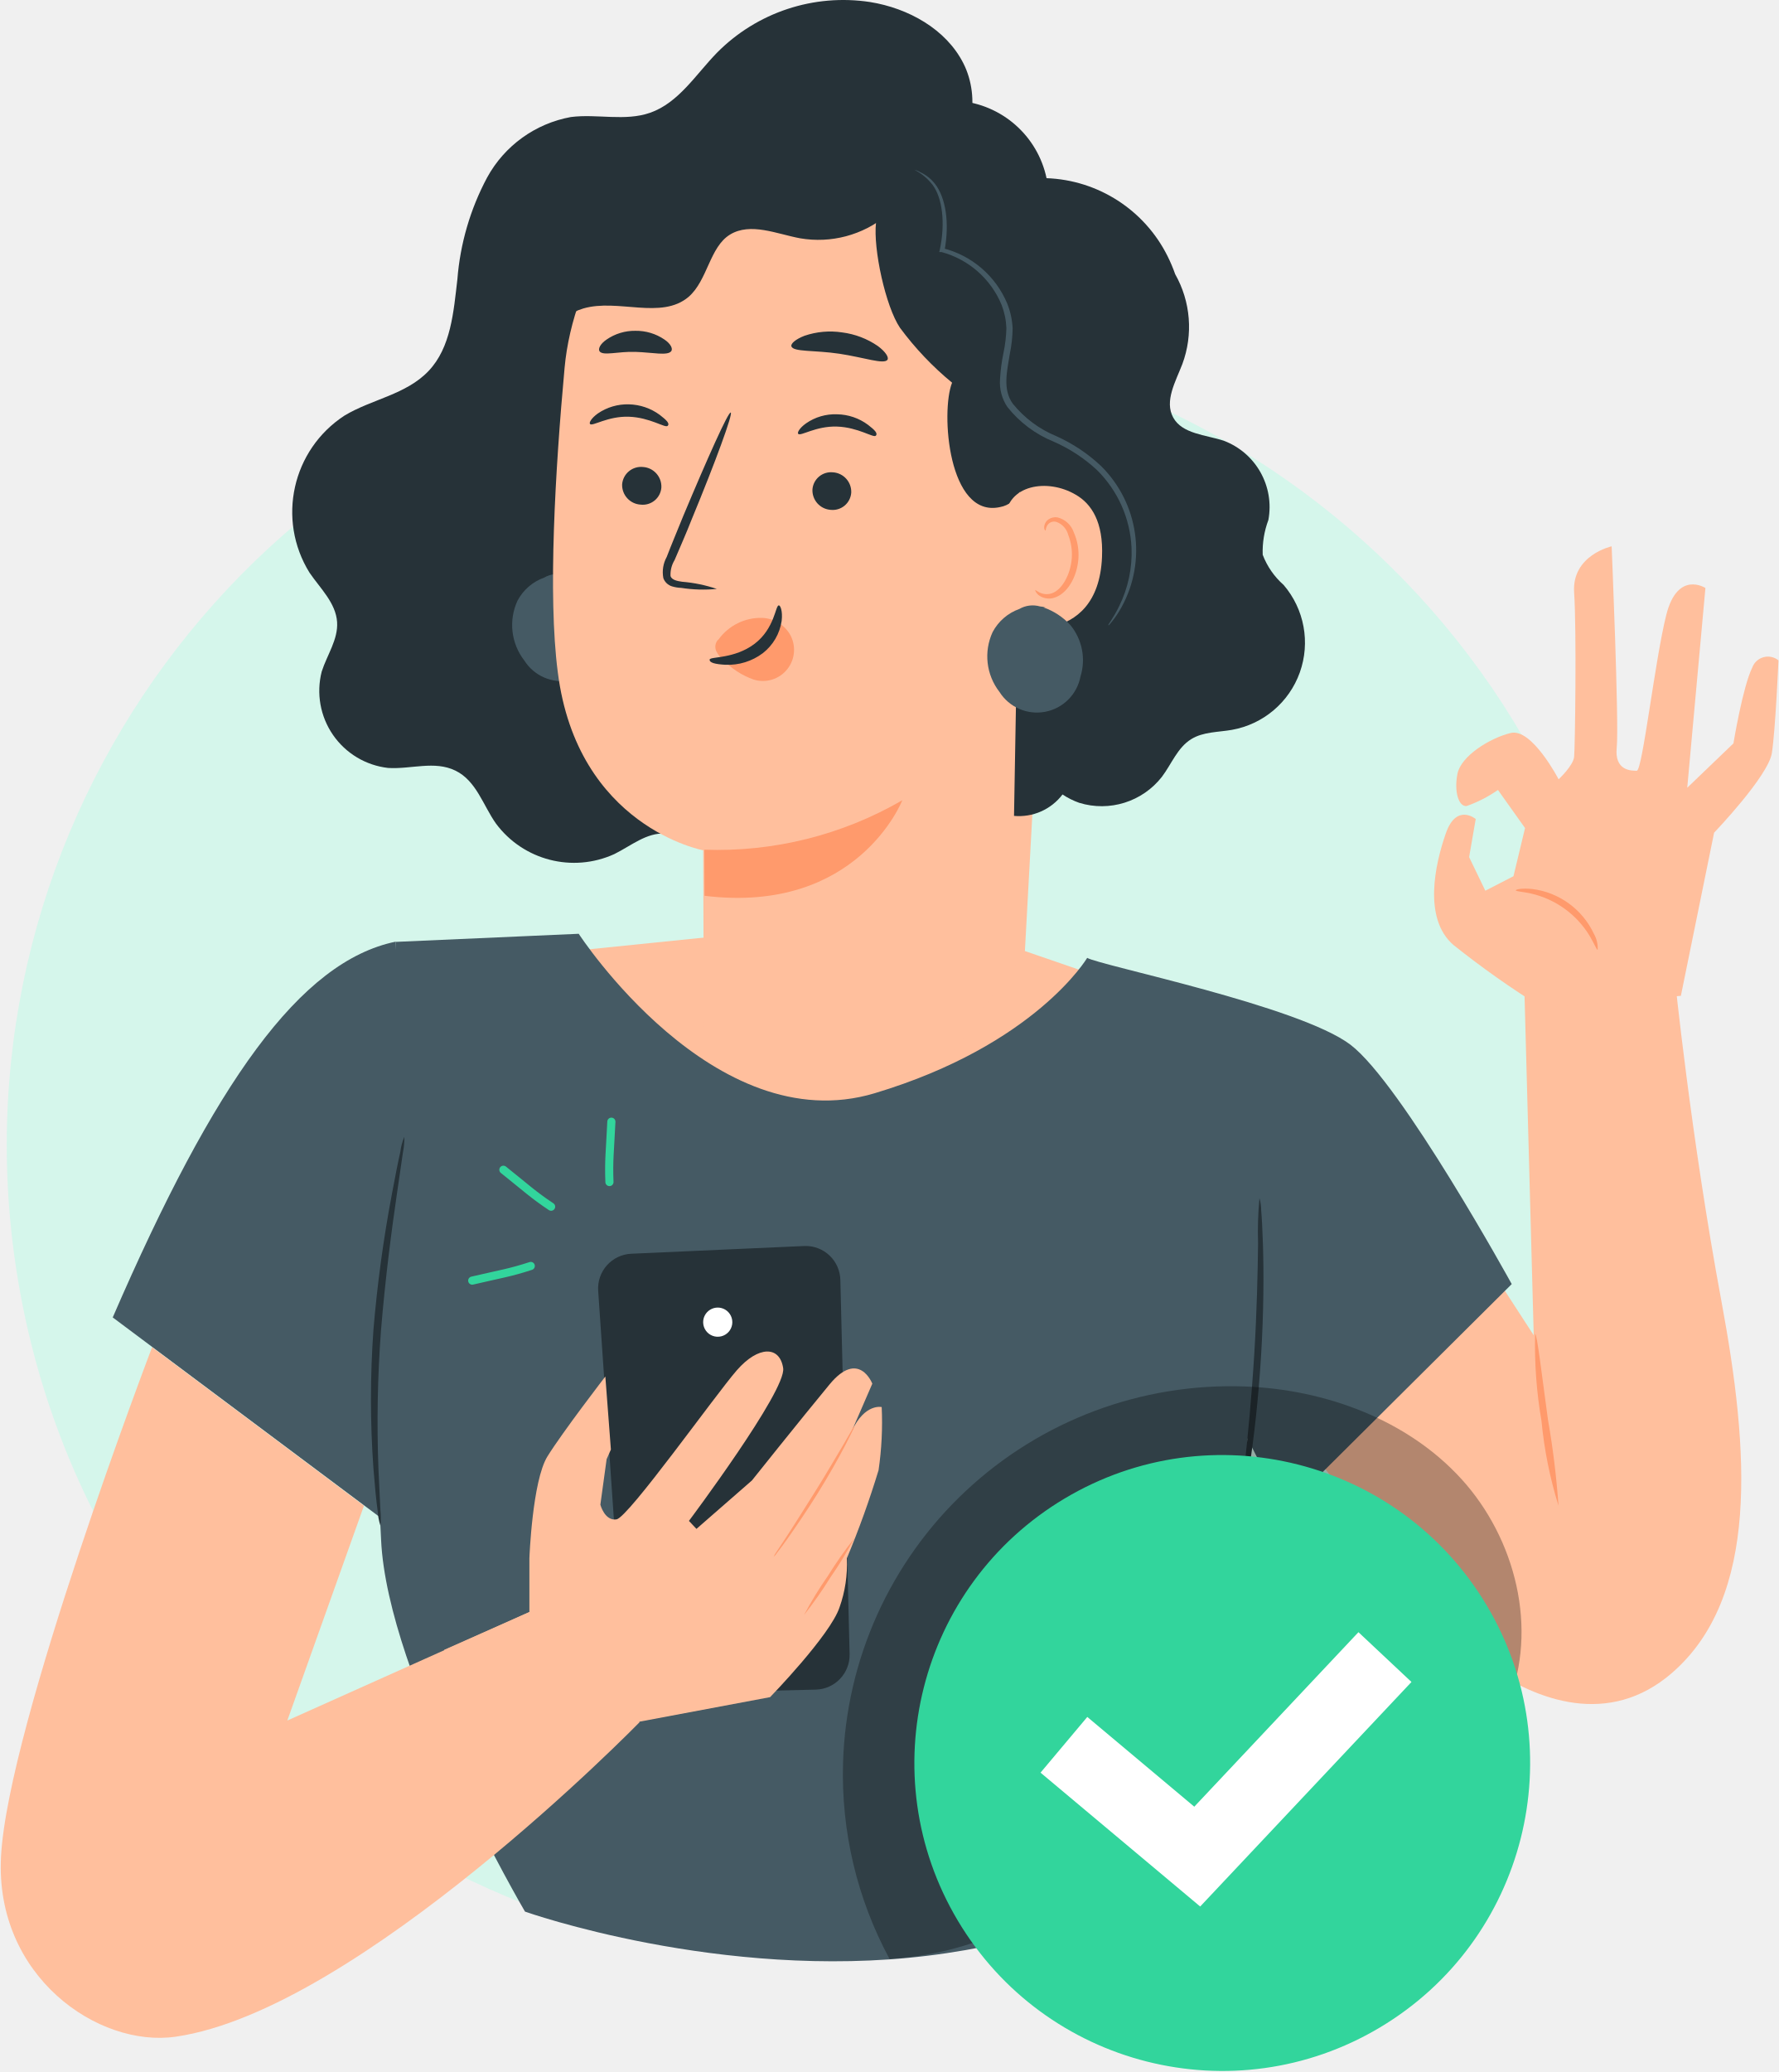
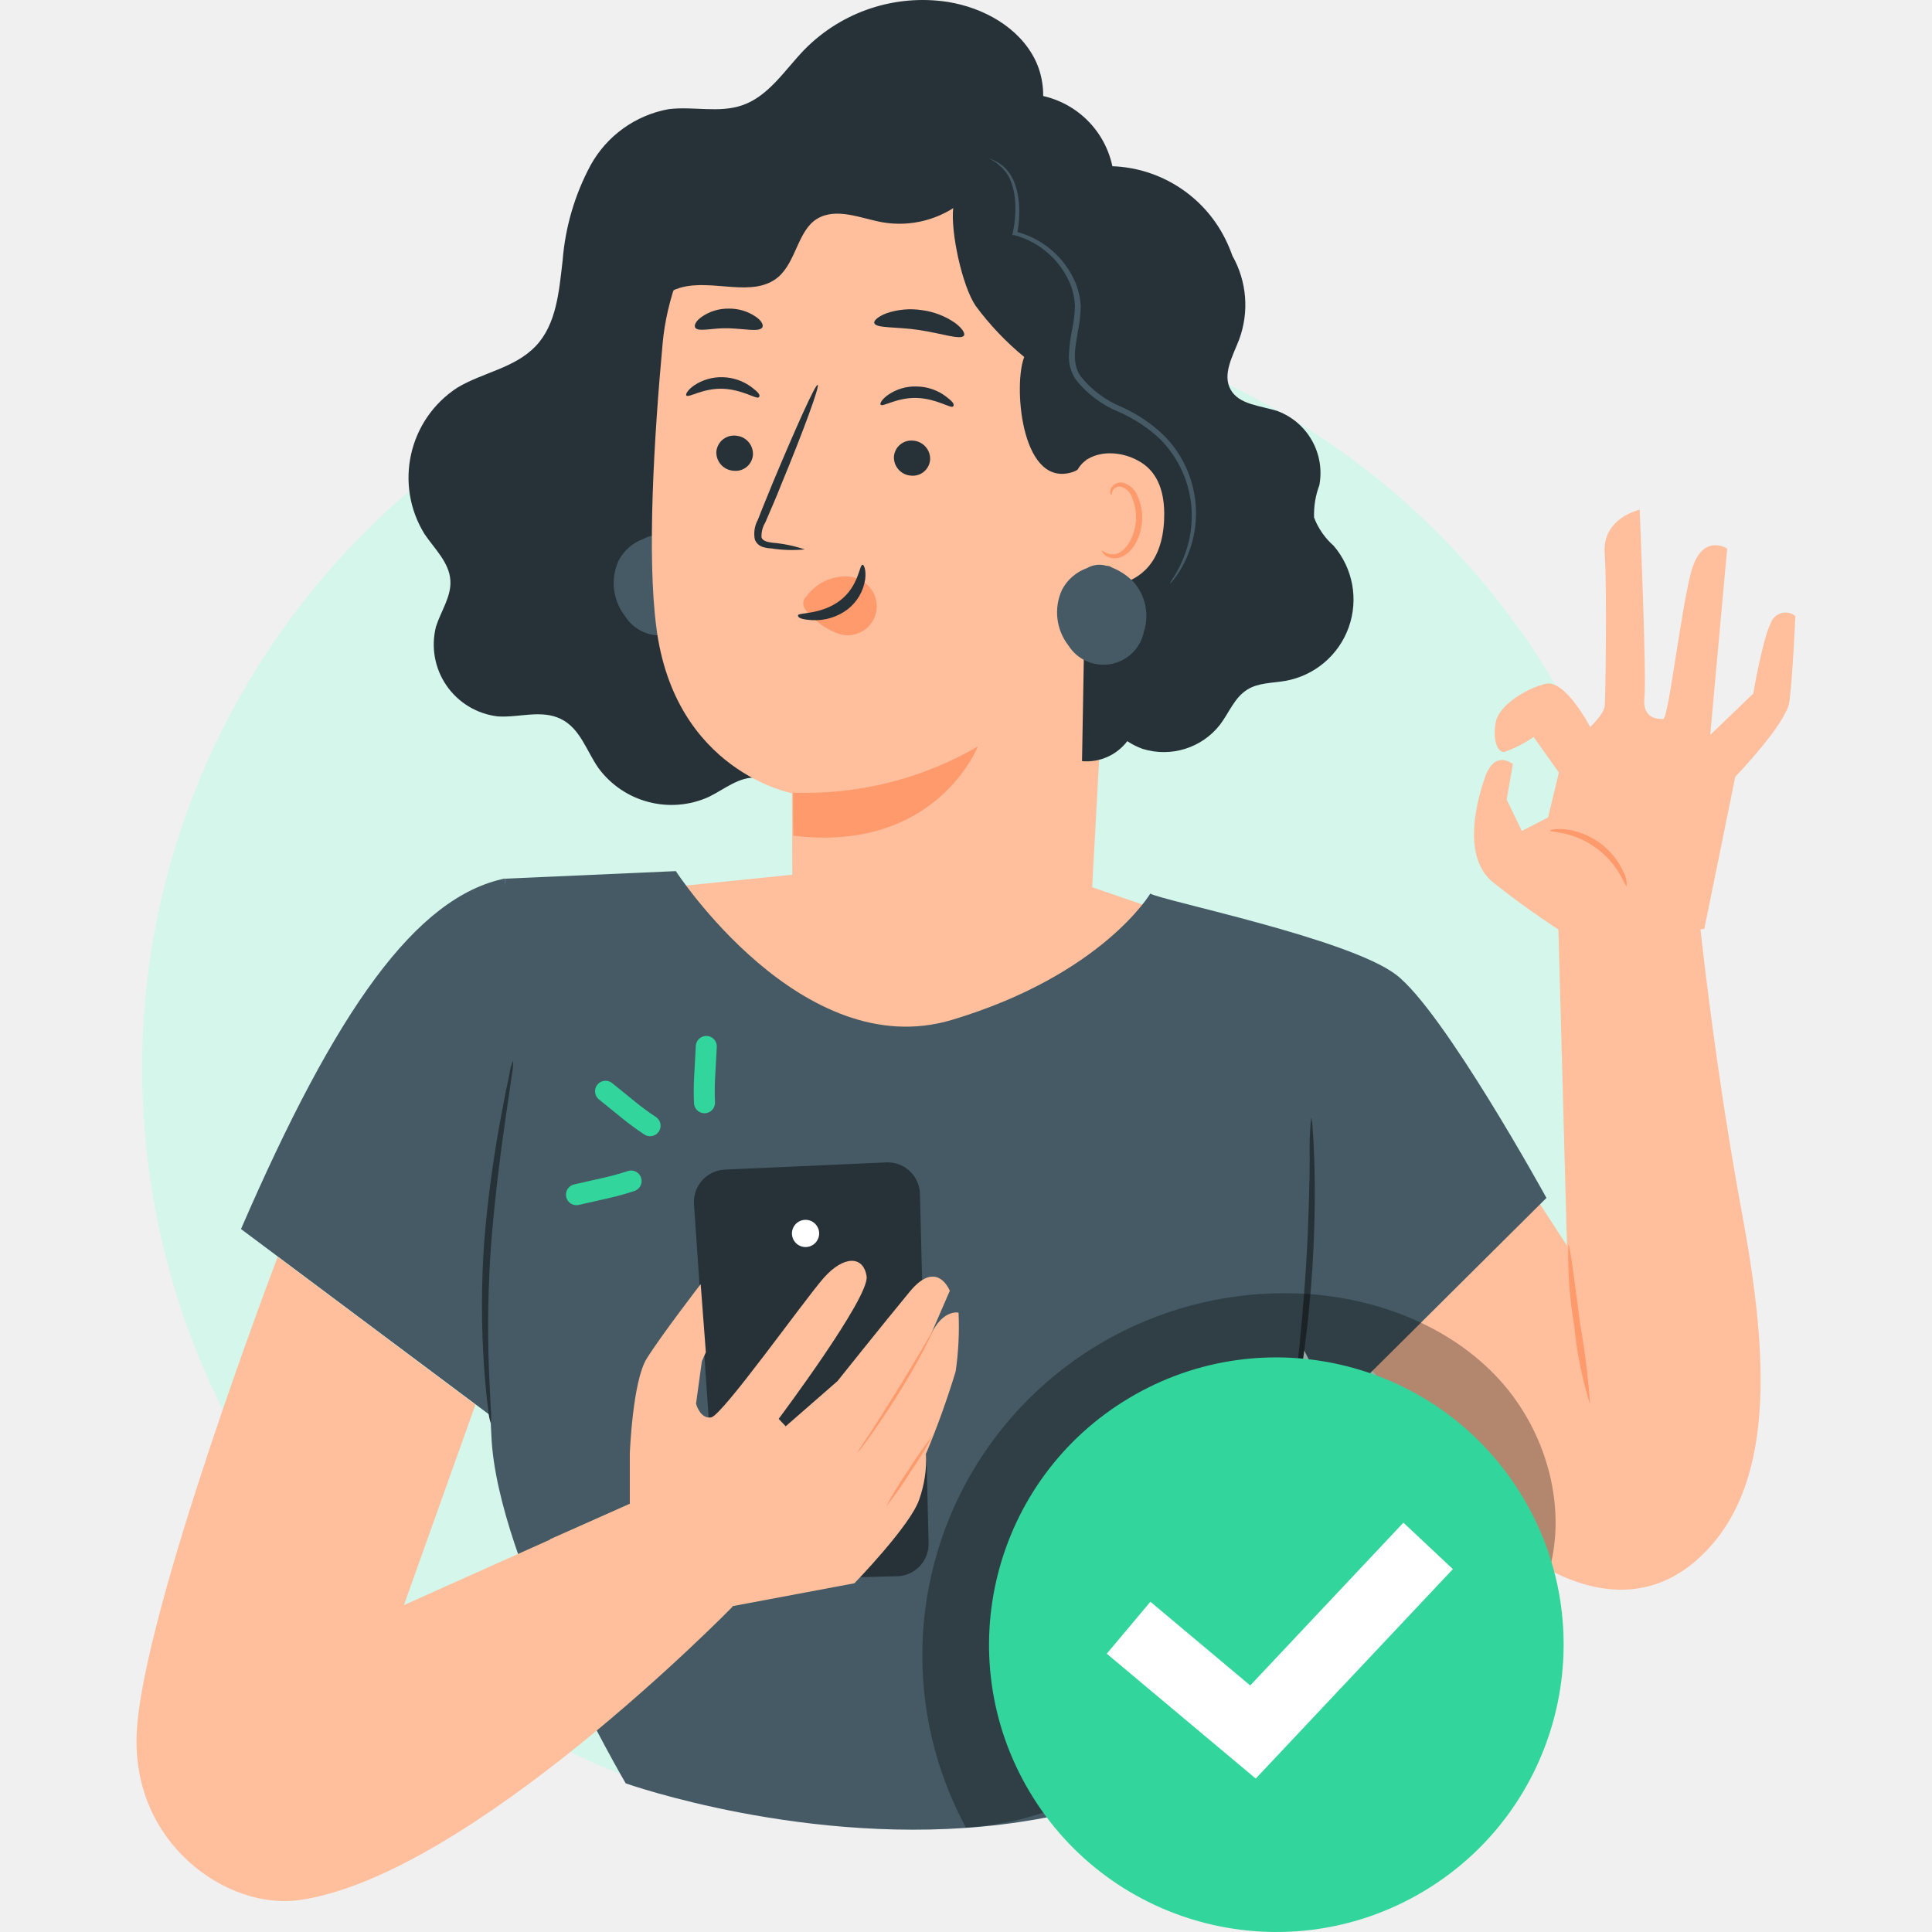
- <svg xmlns="http://www.w3.org/2000/svg" width="437" height="509" fill="none">
-   <path fill="#D5F6EB" d="M231.417 479.049C340.51 462.511 415.54 360.668 399.002 251.576S280.622 67.453 171.529 83.99C62.437 100.528-12.594 202.371 3.944 311.464s118.381 184.122 227.473 167.585" />
-   <path fill="#FFBF9D" d="m374.558 242.93 2.304 85.087-30.354-46.739-71.118-.683 15.874 28.163c16.613 24.635 26.683 45.345 48.502 68.956 10.896 11.806 21.023 28.248 25.973 31.691 11.834 8.306 29.614 14.963 45.06 1.593 21.564-18.662 19.003-54.562 12.204-91.231-7.567-40.708-11.521-79.966-11.521-79.966z" />
-   <path fill="#FFBF9D" d="M382.978 191.44s-6.571-12.659-11.777-11.379-12.233 5.69-13.086 10.042c-.854 4.353.284 8.079 2.247 7.909a32 32 0 0 0 7.709-3.955l6.657 9.36-2.845 11.834-6.912 3.556-3.983-8.25 1.622-9.359s-4.723-3.983-7.34 3.499c-2.617 7.481-5.689 20.937 1.878 27.451a224 224 0 0 0 21.733 15.334l34.137-2.845 8.165-40.083s13.313-13.882 14.195-19.571 1.621-22.758 1.621-22.758a4.09 4.09 0 0 0-3.66-.784 4.1 4.1 0 0 0-2.769 2.519c-2.361 4.779-4.637 18.662-4.637 18.662l-11.35 10.895 4.466-49.072s-6.827-4.438-9.615 6.6-5.86 38.29-7.254 38.29-5.519 0-4.922-5.689c.598-5.69-1.251-49.442-1.251-49.442s-9.843 2.162-9.217 11.379.227 38.148 0 40.338c-.228 2.191-3.812 5.519-3.812 5.519" />
-   <path fill="#FF9A6C" d="M382.949 369.891a103 103 0 0 1-4.181-20.823 109.5 109.5 0 0 1-1.565-21.364c.484 0 1.565 9.416 3.158 21.051a207 207 0 0 1 2.588 21.136m9.617-136.547c-.256 0-.74-1.366-1.934-3.385a22.76 22.76 0 0 0-14.366-10.441c-2.305-.512-3.812-.54-3.812-.796s1.479-.569 3.982-.341a19.37 19.37 0 0 1 15.22 11.037 7 7 0 0 1 .91 3.926" />
-   <path fill="#FFBF9D" d="m128.26 234.88 45.772-4.666 77.803 3.414 35.417 12.204-49.27 49.925-65.145-8.108-29.187-16.584z" />
-   <path fill="#263238" d="M231.042 40.926c8.022-5.092 9.956-16.898 5.689-25.347S223.162 2.01 213.803.502a43.64 43.64 0 0 0-37.665 12.488c-5.177 5.32-9.387 12.261-16.385 14.708-6.174 2.162-13.001.227-19.487 1.052a29.47 29.47 0 0 0-20.567 14.85 63.6 63.6 0 0 0-7.311 25.005c-.939 7.994-1.565 16.755-7.112 22.559-5.547 5.803-13.91 6.884-20.624 10.924a28.274 28.274 0 0 0-8.592 38.603c2.646 3.868 6.458 7.424 6.77 12.118.285 4.267-2.474 8.079-3.783 12.176a19.06 19.06 0 0 0 16.33 23.668c5.689.341 11.378-1.849 16.527.654s6.799 8.534 9.957 13.001a23.9 23.9 0 0 0 29.073 7.51c4.096-2.02 7.965-5.348 12.517-5.035s8.136 4.181 12.602 5.063c5.86 1.11 11.379-3.186 14.878-8.022s5.917-10.554 10.355-14.508c5.831-5.178 14.024-6.458 21.392-9.018a60.36 60.36 0 0 0 40.684-59.757 60.4 60.4 0 0 0-6.547-24.789" />
-   <path fill="#455A64" d="M146.212 145.783a16.36 16.36 0 0 0-6.515-4.267h.484a7.5 7.5 0 0 0-1.394-.256 6.52 6.52 0 0 0-5.064.626 11.97 11.97 0 0 0-6.571 5.689 14.22 14.22 0 0 0 1.678 14.679 10.9 10.9 0 0 0 11.233 4.892 10.9 10.9 0 0 0 8.68-8.647 13.55 13.55 0 0 0-2.531-12.716" />
-   <path fill="#FFBF9D" d="m251.835 233.629 8.534-156.46A13.257 13.257 0 0 0 248.99 63.37l-69.923-19.913c-22.502-3.044-38.291 24.323-40.339 46.91-2.304 25.119-4.125 55.87-1.678 74.702 4.779 38.063 35.73 43.809 35.73 43.809s.227 38.604 0 52.315l23.27 50.38z" />
-   <path fill="#263238" d="M152.868 118.957a4.834 4.834 0 0 0 4.551 5.007 4.6 4.6 0 0 0 1.826-.159 4.57 4.57 0 0 0 2.768-2.288 4.6 4.6 0 0 0 .498-1.763 4.837 4.837 0 0 0-4.523-5.036 4.68 4.68 0 0 0-3.447 1.048 4.66 4.66 0 0 0-1.673 3.191m-7.88-14.793c.569.654 4.324-1.963 9.529-1.793 5.206.171 8.933 2.845 9.53 2.248.598-.598-.284-1.423-1.934-2.703a13.3 13.3 0 0 0-7.596-2.588 12.85 12.85 0 0 0-7.623 2.247c-1.622 1.166-2.219 2.304-1.906 2.589m54.646 16.016a4.81 4.81 0 0 0 4.438 5.064 4.576 4.576 0 0 0 5.092-4.21 4.81 4.81 0 0 0-4.523-5.007 4.58 4.58 0 0 0-5.007 4.153m-3.499-13.598c.597.655 4.324-1.963 9.529-1.792 5.206.171 8.961 2.845 9.53 2.247.569-.597-.284-1.422-1.906-2.674a13.03 13.03 0 0 0-7.624-2.588 12.48 12.48 0 0 0-7.595 2.219c-1.65 1.166-2.219 2.304-1.934 2.588m-19.997 38.091a35.7 35.7 0 0 0-8.534-1.764c-1.309-.17-2.561-.483-2.845-1.393a6.85 6.85 0 0 1 .996-3.926c1.337-3.158 2.844-6.515 4.21-10.014 5.888-14.223 10.184-26.001 9.587-26.228-.598-.228-5.69 11.151-11.664 25.403-1.422 3.528-2.845 6.885-4.068 10.071a7.73 7.73 0 0 0-.825 5.206 3.28 3.28 0 0 0 2.134 2.019c.73.218 1.485.343 2.247.37 2.898.453 5.842.539 8.762.256" />
-   <path fill="#FF9A6C" d="M173.064 208.737a90.6 90.6 0 0 0 48.645-12.147s-10.924 28.077-48.588 23.469zm3.5-51.661a12.8 12.8 0 0 1 10.696-5.291 8.34 8.34 0 0 1 6.77 3.926 7.65 7.65 0 0 1-.58 8.68 7.65 7.65 0 0 1-8.324 2.528 19 19 0 0 1-7.538-4.95 6.1 6.1 0 0 1-1.593-2.019 2.62 2.62 0 0 1 .284-2.618" />
-   <path fill="#263238" d="M191.355 148.713c-.825 0-.995 5.689-5.945 9.444s-10.952 3.101-11.038 3.869c-.085.768 1.309 1.138 3.869 1.28 3.3.148 6.549-.858 9.189-2.845a12.32 12.32 0 0 0 4.637-7.936c.284-2.419-.313-3.841-.712-3.812m3.103-63.637c.455 1.422 5.689.91 11.777 1.82s10.98 2.703 11.834 1.48c.37-.598-.455-1.963-2.39-3.386a19.9 19.9 0 0 0-8.733-3.328 19.54 19.54 0 0 0-9.274.825c-2.133.825-3.414 1.906-3.214 2.589M147.319 86.3c.882 1.194 4.495 0 8.819.142s7.936 1.024 8.818-.2c.399-.597-.142-1.791-1.707-2.844a12.3 12.3 0 0 0-7.111-2.133 12.15 12.15 0 0 0-7.112 2.162c-1.565 1.08-2.105 2.275-1.707 2.873" />
-   <path fill="#263238" d="M113.325 80.041a25.6 25.6 0 0 1 9.928-14.223 92 92 0 0 0 8.534-4.893c5.433-4.41 6.713-12.062 10.07-18.206a28.45 28.45 0 0 1 21.706-14.423c7.481-.768 15.191 1.479 22.473-.342 5.405-1.365 10.099-4.864 15.561-5.888 10.639-2.02 20.51 5.69 28.22 13.2 0 7.595-6.031 12.687-11.863 17.58a26.46 26.46 0 0 1-21.364 5.69c-5.689-1.053-12.175-3.983-17.211-.911s-5.49 11.237-10.184 15.305c-6.713 5.69-17.353.37-25.859 2.844-6.571 1.963-10.667 8.25-15.048 13.513s-10.895 10.326-17.467 8.363a77 77 0 0 1 2.504-17.609" />
-   <path fill="#263238" d="M193.12 47.867c4.779-1.366 14.537-4.438 17.068-8.534 5.69-8.961 15.334-15.106 25.319-14.565a24.07 24.07 0 0 1 21.648 19.002 34.62 34.62 0 0 1 29.728 19.146 38 38 0 0 1 1.877 4.437 26.23 26.23 0 0 1 1.764 22.075c-1.65 4.296-4.466 9.104-2.247 13.143 2.218 4.04 7.965 4.239 12.403 5.69a17.41 17.41 0 0 1 10.98 19.486 22.1 22.1 0 0 0-1.394 8.534 18.8 18.8 0 0 0 5.149 7.425 21.76 21.76 0 0 1 3.969 21.484 21.76 21.76 0 0 1-16.685 14.104c-3.385.597-7.055.455-9.985 2.275-3.385 2.077-4.836 6.117-7.225 9.274a18.775 18.775 0 0 1-20.312 6.373 18.4 18.4 0 0 1-4.096-2.049 13.5 13.5 0 0 1-5.28 4.171 13.46 13.46 0 0 1-6.64 1.092l1.394-79.653a6.57 6.57 0 0 1-4.807 3.784c-12.773 2.845-14.651-23.441-11.806-30.553a75.7 75.7 0 0 1-12.801-13.484c-3.528-5.206-6.629-19.43-5.889-25.83-4.608.256-24.209-6.258-22.132-6.827" />
-   <path fill="#FFBF9D" d="M247.057 127.235c.398-8.108 10.298-9.843 17.296-5.69 3.84 2.219 6.799 6.685 6.429 15.276-.939 22.9-23.725 17.239-23.725 16.585s-.484-16.784 0-26.171" />
-   <path fill="#FF9A6C" d="M254.396 144.93s.398.284 1.052.625c.93.459 2.004.53 2.987.2 2.446-.797 4.637-4.552 4.921-8.677a13.1 13.1 0 0 0-.881-5.689 4.56 4.56 0 0 0-2.845-3.158 1.964 1.964 0 0 0-2.39.996c-.341.625-.227 1.081-.341 1.109s-.484-.398-.256-1.337a2.42 2.42 0 0 1 .967-1.394 3.08 3.08 0 0 1 2.219-.512 5.69 5.69 0 0 1 4.039 3.727 13.6 13.6 0 0 1 1.11 6.457c-.341 4.609-2.845 8.819-6.23 9.644a4.29 4.29 0 0 1-3.613-.768c-.711-.683-.825-1.195-.739-1.223" />
-   <path fill="#455A64" d="M224.67 41.695a13.4 13.4 0 0 1 4.551 3.811c2.276 3.13 3.129 9.103 1.707 15.846l-.142.569h.569a22.24 22.24 0 0 1 14.764 13 17.6 17.6 0 0 1 1.166 5.69 33 33 0 0 1-.711 6.059 43 43 0 0 0-.853 6.514 10.75 10.75 0 0 0 1.792 6.77 27.8 27.8 0 0 0 11.379 8.535 38.1 38.1 0 0 1 10.611 6.941 28.65 28.65 0 0 1 8.534 19.202 29.6 29.6 0 0 1-3.016 14.224c-1.507 3.129-2.844 4.637-2.674 4.722.171.085.37-.313.996-1.024a25 25 0 0 0 2.247-3.414 29.074 29.074 0 0 0-5.063-34.677 39.8 39.8 0 0 0-10.953-7.311 26.8 26.8 0 0 1-10.724-7.994c-2.532-3.499-1.394-8.022-.74-12.118a34 34 0 0 0 .711-6.373 18.8 18.8 0 0 0-1.337-6.116 23.27 23.27 0 0 0-15.873-13.598l.455.711c1.337-7.055.256-13.227-2.333-16.499a9.64 9.64 0 0 0-3.584-2.845 5.3 5.3 0 0 0-1.479-.626m38.288 111.798a16.36 16.36 0 0 0-6.514-4.267h.483a7.5 7.5 0 0 0-1.394-.256 6.52 6.52 0 0 0-5.063.626 11.98 11.98 0 0 0-6.572 5.689 14.23 14.23 0 0 0 1.679 14.679 10.894 10.894 0 0 0 19.913-3.755 13.55 13.55 0 0 0-2.532-12.716m43.127 296.052.427-96.237 8.961 17.779 55.984-55.643s-27.082-49.271-39.627-58.801-61.532-19.458-64.689-21.335c0 0-12.688 21.392-52.23 33.255-39.542 11.862-72.711-39.172-72.711-39.172l-44.976 1.991s-3.812 67.534-4.494 113.79c-.228 13.597.569 25.46.91 33.084 1.508 33.596 35.36 91.344 35.36 91.344s48.076 17.069 98.94 10.839 78.145-30.894 78.145-30.894" />
-   <path fill="#455A64" d="M97.224 231.323c-23.47 4.865-44.463 34.45-69.525 92.312l68.273 51.035z" />
-   <path fill="#263238" d="M309.469 294.335c.282.98.426 1.995.427 3.015.17 1.963.313 4.78.427 8.279.227 7.026.199 16.698-.456 27.394-.654 10.697-1.763 20.283-2.844 27.225-.541 3.47-1.025 6.258-1.423 8.164-.127.982-.395 1.94-.796 2.845a92 92 0 0 1 1.024-11.379c.768-6.941 1.707-16.528 2.361-27.168.654-10.639.853-20.282.939-27.252a88 88 0 0 1 .341-11.123M99.358 279.258a17.7 17.7 0 0 1-.341 3.784c-.399 2.844-.91 6.173-1.48 10.184-1.251 8.534-2.844 20.482-3.925 33.653a302 302 0 0 0-.626 33.852c.199 4.068.37 7.482.483 10.27a17.6 17.6 0 0 1 0 3.783 15 15 0 0 1-.682-3.726c-.342-2.418-.683-5.917-1.025-10.27a238 238 0 0 1 0-34.137 324 324 0 0 1 4.58-33.568c.797-4.267 1.48-7.737 2.02-10.098.152-1.284.488-2.539.996-3.727m107.132 35.247 2.275 91.885a8.533 8.533 0 0 1-8.278 8.676l-38.717.911a8.534 8.534 0 0 1-8.534-7.909l-6.258-91.031a8.52 8.52 0 0 1 2.163-6.218 8.53 8.53 0 0 1 5.944-2.828l42.671-1.906a8.52 8.52 0 0 1 6.124 2.388 8.53 8.53 0 0 1 2.61 6.032" />
-   <path fill="#fff" d="M172.779 324.944a3.6 3.6 0 0 0 .686 1.968 3.59 3.59 0 0 0 3.745 1.368 3.58 3.58 0 0 0 2.694-2.94 3.59 3.59 0 0 0-1.691-3.611 3.586 3.586 0 0 0-5.434 3.215" />
-   <path fill="#FFBF9D" d="M148.743 338.144s-10.497 13.626-14.224 19.628c-3.726 6.003-4.438 25.006-4.438 25.006v13.228l-20.965 9.302 16.186 45.146 31.804-27.509 32.117-6.03s14.822-15.248 17.069-22.076a31.6 31.6 0 0 0 1.792-12.033 228 228 0 0 0 7.795-21.648 81.4 81.4 0 0 0 .768-15.504s-4.125-.996-7.34 5.86l5.035-11.606s-3.299-8.535-10.497.17c-7.197 8.705-19.088 23.612-19.088 23.612l-13.626 11.891-1.849-1.963s23.981-32.004 23.156-37.522-6.088-5.548-11.379.512c-5.291 6.059-26.684 36.213-29.585 36.64-2.902.427-3.954-3.613-3.954-3.613l1.536-11.18 1.052-2.361z" />
-   <path fill="#FF9A6C" d="M190.076 382.465c.373-.334.698-.717.967-1.138.598-.768 1.423-1.878 2.418-3.272 1.992-2.844 4.666-6.713 7.425-11.151s5.064-8.534 6.685-11.635c.797-1.508 1.423-2.845 1.821-3.613.243-.434.444-.892.597-1.365a5.2 5.2 0 0 0-.825 1.251l-2.02 3.499c-1.735 2.845-4.124 7.055-6.855 11.379s-5.348 8.535-7.226 11.379c-.882 1.337-1.621 2.475-2.247 3.386a7.3 7.3 0 0 0-.74 1.28m7.481 14.28a100 100 0 0 0 6.486-9.245 94 94 0 0 0 5.888-9.644 100 100 0 0 0-6.486 9.246 90 90 0 0 0-5.888 9.643" />
-   <path fill="#FFBF9D" d="M37.37 330.947S1.898 423.884.248 456.115c-1.536 29.301 23.839 46.995 42.956 44.207 44.947-6.514 113.96-77.263 113.96-77.263l-25.944-27.565-60.621 27.167 18.832-52.77z" />
-   <path fill="#000" d="M370.489 418.536c7.539-18.377 1.906-40.595-11.379-55.188s-33.482-22.047-53.31-22.758a95.35 95.35 0 0 0-98.65 92.46 95.35 95.35 0 0 0 11.43 48.184 80.2 80.2 0 0 0 28.021-6.884c11.834-6.088 123.888-55.814 123.888-55.814" opacity=".3" />
-   <path fill="#32D59C" d="M339.059 498.065c35.884-21.391 47.632-67.821 26.241-103.705s-67.821-47.632-103.704-26.241c-35.884 21.391-47.633 67.821-26.242 103.705s67.821 47.632 103.705 26.241" />
-   <path fill="#fff" d="m294.904 468.347-39.228-32.885 11.492-13.683 26.286 22.047 40.338-42.87 13.029 12.232z" />
-   <path stroke="#32D59C" stroke-linecap="round" stroke-width="2" d="M123.69 287.358c5.763 4.6 7.255 6.091 11.728 9.073m-19.385 18.158c7.181-1.68 9.275-1.928 14.385-3.597m19.806-35.436c-.347 7.366-.681 9.448-.474 14.82" />
+ <svg xmlns="http://www.w3.org/2000/svg" fill="none" viewBox="0 0 184 184">
+   <path fill="#D5F6EB" d="M96.632 173.26c39.456-5.982 66.593-42.816 60.611-82.272-5.981-39.455-42.815-66.592-82.27-60.61-39.457 5.98-66.593 42.814-60.612 82.27s42.815 66.593 82.271 60.612" />
+   <path fill="#FFBF9D" d="m148.402 87.862.834 30.773-10.978-16.904-25.722-.247 5.741 10.186c6.009 8.91 9.651 16.4 17.542 24.939 3.941 4.27 7.604 10.217 9.394 11.462 4.28 3.004 10.71 5.412 16.297.576 7.799-6.749 6.873-19.734 4.414-32.996-2.737-14.723-4.167-28.921-4.167-28.921z" />
+   <path fill="#FFBF9D" d="M151.448 69.239s-2.377-4.578-4.26-4.115c-1.882.463-4.424 2.057-4.732 3.632-.309 1.574.103 2.921.812 2.86a11.5 11.5 0 0 0 2.789-1.43l2.407 3.385-1.029 4.28-2.5 1.286-1.44-2.984.586-3.385s-1.708-1.44-2.654 1.266c-.947 2.706-2.058 7.572.679 9.928a81 81 0 0 0 7.86 5.546l12.347-1.03 2.953-14.496s4.815-5.02 5.134-7.079c.319-2.057.586-8.23.586-8.23a1.48 1.48 0 0 0-1.324-.284 1.49 1.49 0 0 0-1.001.911c-.854 1.729-1.677 6.75-1.677 6.75l-4.105 3.94 1.615-17.748s-2.469-1.605-3.478 2.387c-1.008 3.992-2.119 13.849-2.623 13.849s-1.996 0-1.78-2.058-.453-17.882-.453-17.882-3.56.782-3.333 4.116.082 13.797 0 14.589c-.083.792-1.379 1.996-1.379 1.996" />
+   <path fill="#FF9A6C" d="M151.438 133.78a37.3 37.3 0 0 1-1.513-7.531 39.7 39.7 0 0 1-.566-7.727c.175 0 .566 3.406 1.142 7.614a75 75 0 0 1 .937 7.644m3.478-49.386c-.093 0-.268-.493-.7-1.224a8.24 8.24 0 0 0-5.196-3.776c-.833-.185-1.378-.195-1.378-.288s.535-.206 1.44-.123a7.01 7.01 0 0 1 5.504 3.992c.247.43.362.924.33 1.42" />
+   <path fill="#FFBF9D" d="m59.323 84.95 16.554-1.687 28.14 1.234 12.809 4.414-17.82 18.057-23.56-2.933-10.557-5.998z" />
+   <path fill="#263238" d="M96.496 14.802c2.902-1.842 3.601-6.112 2.058-9.167C97.011 2.579 93.646.727 90.261.182A15.78 15.78 0 0 0 76.64 4.698c-1.872 1.924-3.395 4.435-5.926 5.32-2.233.781-4.702.082-7.048.38a10.66 10.66 0 0 0-7.438 5.37 23 23 0 0 0-2.645 9.045c-.34 2.89-.566 6.06-2.572 8.159s-5.031 2.49-7.46 3.95a10.227 10.227 0 0 0-3.106 13.962c.956 1.4 2.335 2.685 2.448 4.383.103 1.543-.895 2.922-1.368 4.404a6.893 6.893 0 0 0 5.906 8.56c2.057.123 4.115-.669 5.977.237 1.863.905 2.46 3.086 3.601 4.701a8.64 8.64 0 0 0 10.515 2.717c1.482-.73 2.881-1.935 4.528-1.822 1.646.114 2.942 1.513 4.557 1.832 2.12.401 4.116-1.152 5.381-2.901 1.266-1.75 2.14-3.818 3.745-5.248 2.11-1.872 5.073-2.335 7.738-3.261a21.84 21.84 0 0 0 14.714-21.613 21.8 21.8 0 0 0-2.368-8.965" />
+   <path fill="#455A64" d="M65.816 52.726a5.9 5.9 0 0 0-2.357-1.543h.175a2.7 2.7 0 0 0-.504-.093 2.36 2.36 0 0 0-1.831.226 4.33 4.33 0 0 0-2.377 2.058 5.15 5.15 0 0 0 .607 5.31 3.94 3.94 0 0 0 7.202-1.359 4.9 4.9 0 0 0-.915-4.599" />
+   <path fill="#FFBF9D" d="m104.017 84.497 3.087-56.587a4.796 4.796 0 0 0-4.116-4.99l-25.29-7.202C69.56 14.617 63.85 24.514 63.11 32.684c-.833 9.085-1.492 20.207-.607 27.018 1.729 13.766 12.923 15.844 12.923 15.844s.082 13.962 0 18.921l8.416 18.221z" />
+   <path fill="#263238" d="M68.223 43.024a1.75 1.75 0 0 0 1.646 1.81 1.656 1.656 0 0 0 1.842-1.522 1.75 1.75 0 0 0-1.636-1.821 1.685 1.685 0 0 0-1.852 1.533m-2.85-5.351c.206.237 1.564-.71 3.447-.648s3.23 1.029 3.446.813-.103-.514-.7-.977a4.8 4.8 0 0 0-2.746-.937 4.65 4.65 0 0 0-2.758.813c-.586.422-.802.834-.689.936m19.764 5.793a1.74 1.74 0 0 0 1.605 1.831 1.656 1.656 0 0 0 1.842-1.522 1.74 1.74 0 0 0-1.636-1.811 1.66 1.66 0 0 0-1.81 1.502m-1.266-4.918c.216.237 1.563-.71 3.446-.648s3.241 1.029 3.447.813-.103-.515-.69-.967a4.7 4.7 0 0 0-2.757-.937 4.5 4.5 0 0 0-2.747.803c-.597.422-.802.833-.7.936M76.64 52.325a13 13 0 0 0-3.088-.638c-.473-.062-.925-.175-1.028-.505a2.5 2.5 0 0 1 .36-1.42c.483-1.141 1.029-2.355 1.522-3.621 2.13-5.144 3.684-9.404 3.468-9.486s-2.058 4.033-4.219 9.188c-.514 1.275-1.028 2.49-1.47 3.642a2.8 2.8 0 0 0-.3 1.883 1.18 1.18 0 0 0 .772.73q.399.119.813.134c1.049.164 2.113.195 3.17.093" />
+   <path fill="#FF9A6C" d="M75.528 75.495A32.77 32.77 0 0 0 93.12 71.1s-3.95 10.155-17.573 8.489zm1.265-18.685a4.63 4.63 0 0 1 3.869-1.913 3.02 3.02 0 0 1 2.448 1.42 2.768 2.768 0 0 1-3.22 4.053 6.9 6.9 0 0 1-2.726-1.79 2.2 2.2 0 0 1-.577-.73.95.95 0 0 1 .103-.947" />
+   <path fill="#263238" d="M82.143 53.785c-.298 0-.36 2.058-2.15 3.416s-3.962 1.122-3.992 1.4c-.031.277.473.411 1.399.462a5.14 5.14 0 0 0 3.323-1.028 4.46 4.46 0 0 0 1.677-2.87c.103-.875-.113-1.39-.257-1.38m1.122-23.015c.165.514 2.058.329 4.26.658 2.201.33 3.97.978 4.28.535.133-.216-.165-.71-.865-1.224a7.2 7.2 0 0 0-3.158-1.204 7.1 7.1 0 0 0-3.355.298c-.771.299-1.234.69-1.162.937m-17.049.442c.32.433 1.626 0 3.19.052 1.564.051 2.87.37 3.19-.072.143-.216-.052-.648-.618-1.029a4.45 4.45 0 0 0-2.572-.772 4.4 4.4 0 0 0-2.573.782c-.565.391-.76.823-.617 1.04" />
+   <path fill="#263238" d="M53.921 28.949a9.26 9.26 0 0 1 3.591-5.144 33 33 0 0 0 3.087-1.77c1.965-1.595 2.428-4.362 3.642-6.585a10.29 10.29 0 0 1 7.85-5.216c2.706-.278 5.494.535 8.128-.124 1.955-.493 3.653-1.759 5.628-2.13 3.848-.73 7.418 2.058 10.206 4.775 0 2.747-2.18 4.588-4.29 6.358a9.57 9.57 0 0 1-7.727 2.058c-2.058-.381-4.403-1.44-6.224-.33-1.822 1.112-1.986 4.064-3.684 5.536-2.428 2.058-6.276.134-9.352 1.029-2.377.71-3.858 2.983-5.443 4.887s-3.94 3.735-6.317 3.025c.055-2.151.36-4.288.905-6.37" />
+   <path fill="#263238" d="M82.781 17.312c1.729-.494 5.258-1.605 6.173-3.086 2.058-3.241 5.546-5.464 9.157-5.268a8.7 8.7 0 0 1 7.83 6.873 12.52 12.52 0 0 1 10.752 6.924q.389.78.679 1.605a9.5 9.5 0 0 1 .638 7.984c-.597 1.554-1.616 3.292-.813 4.753.802 1.461 2.881 1.533 4.486 2.058a6.3 6.3 0 0 1 3.971 7.048 8 8 0 0 0-.504 3.086 6.8 6.8 0 0 0 1.862 2.686 7.87 7.87 0 0 1-4.599 12.871c-1.224.216-2.551.164-3.611.823-1.225.751-1.749 2.212-2.614 3.354a6.79 6.79 0 0 1-7.346 2.305 6.7 6.7 0 0 1-1.481-.741 4.87 4.87 0 0 1-4.311 1.903l.504-28.808a2.38 2.38 0 0 1-1.739 1.368c-4.62 1.03-5.299-8.477-4.27-11.05a27.4 27.4 0 0 1-4.63-4.876c-1.275-1.883-2.397-7.027-2.13-9.342-1.666.092-8.755-2.264-8.004-2.47" />
+   <path fill="#FFBF9D" d="M102.289 46.017c.144-2.932 3.724-3.56 6.255-2.057 1.389.802 2.459 2.417 2.325 5.525-.339 8.282-8.58 6.235-8.58 5.998s-.175-6.07 0-9.466" />
+   <path fill="#FF9A6C" d="M104.943 52.417s.144.103.381.227c.336.165.724.191 1.08.072.885-.289 1.677-1.647 1.78-3.139a4.8 4.8 0 0 0-.319-2.057 1.65 1.65 0 0 0-1.029-1.142.71.71 0 0 0-.864.36c-.124.226-.083.39-.124.401-.041.01-.175-.144-.092-.483a.87.87 0 0 1 .35-.505 1.1 1.1 0 0 1 .802-.185 2.05 2.05 0 0 1 1.461 1.348c.323.734.46 1.536.401 2.336-.123 1.666-1.029 3.189-2.253 3.487a1.56 1.56 0 0 1-1.307-.277c-.257-.247-.298-.433-.267-.443" />
+   <path fill="#455A64" d="M94.192 15.08c.645.33 1.208.801 1.646 1.378.823 1.132 1.132 3.293.617 5.731l-.051.206h.206a8.04 8.04 0 0 1 5.34 4.702c.253.658.396 1.353.421 2.058-.017.736-.103 1.47-.257 2.191a15.5 15.5 0 0 0-.308 2.356 3.88 3.88 0 0 0 .648 2.449 10.06 10.06 0 0 0 4.115 3.086 13.8 13.8 0 0 1 3.838 2.511 10.36 10.36 0 0 1 3.086 6.945 10.7 10.7 0 0 1-1.09 5.144c-.545 1.132-1.029 1.677-.967 1.708s.133-.113.36-.37q.457-.585.813-1.235a10.514 10.514 0 0 0-1.832-12.542 14.4 14.4 0 0 0-3.961-2.644 9.7 9.7 0 0 1-3.879-2.891c-.915-1.266-.504-2.902-.267-4.383q.237-1.14.257-2.305a6.8 6.8 0 0 0-.484-2.212 8.41 8.41 0 0 0-5.74-4.918l.164.257c.483-2.551.093-4.784-.844-5.967a3.5 3.5 0 0 0-1.296-1.029 2 2 0 0 0-.535-.226m13.848 40.434a5.9 5.9 0 0 0-2.356-1.543h.175a2.7 2.7 0 0 0-.504-.093 2.36 2.36 0 0 0-1.832.227 4.33 4.33 0 0 0-2.376 2.057 5.14 5.14 0 0 0 .607 5.31 3.93 3.93 0 0 0 4.062 1.769 3.94 3.94 0 0 0 3.14-3.128 4.9 4.9 0 0 0-.916-4.599m15.598 107.074.154-34.806 3.241 6.43 20.248-20.124s-9.795-17.82-14.332-21.267-22.255-7.038-23.397-7.717c0 0-4.588 7.737-18.89 12.028-14.3 4.29-26.297-14.168-26.297-14.168l-16.267.72s-1.379 24.426-1.625 41.155c-.083 4.918.205 9.209.329 11.966.545 12.151 12.789 33.037 12.789 33.037s17.387 6.173 35.784 3.92 28.263-11.174 28.263-11.174" />
+   <path fill="#455A64" d="M48.098 83.664c-8.488 1.76-16.081 12.46-25.145 33.387l24.693 18.457z" />
+   <path fill="#263238" d="M124.862 106.453c.102.355.154.722.154 1.091.062.71.113 1.729.154 2.994.083 2.541.072 6.039-.164 9.908-.237 3.869-.638 7.336-1.029 9.846a64 64 0 0 1-.515 2.953 3.7 3.7 0 0 1-.288 1.029c.038-1.378.162-2.753.371-4.115.278-2.511.617-5.978.854-9.826.236-3.848.308-7.336.339-9.857a32 32 0 0 1 .124-4.023M48.87 101q.012.691-.123 1.369c-.145 1.029-.33 2.232-.535 3.683-.453 3.087-1.03 7.408-1.42 12.172-.305 4.073-.38 8.161-.227 12.243.072 1.471.134 2.706.175 3.714q.075.684 0 1.369a5.4 5.4 0 0 1-.247-1.348c-.123-.875-.247-2.14-.37-3.714a86 86 0 0 1 0-12.347c.34-4.073.893-8.125 1.656-12.14.288-1.544.535-2.799.73-3.653.056-.464.177-.918.361-1.348m38.747 12.748.823 33.233a3.086 3.086 0 0 1-2.994 3.138l-14.003.329a3.086 3.086 0 0 1-3.087-2.86l-2.263-32.924a3.087 3.087 0 0 1 2.932-3.272l15.433-.689a3.08 3.08 0 0 1 2.905 1.86c.162.374.248.777.254 1.185" />
+   <path fill="#fff" d="M75.424 117.524a1.295 1.295 0 1 0 2.589-.106 1.295 1.295 0 0 0-2.589.106" />
+   <path fill="#FFBF9D" d="M66.731 122.298s-3.796 4.928-5.144 7.099-1.605 9.044-1.605 9.044v4.784l-7.583 3.364 5.854 16.328 11.503-9.949 11.616-2.181s5.36-5.515 6.173-7.984a11.4 11.4 0 0 0 .648-4.352 82 82 0 0 0 2.82-7.83c.27-1.856.363-3.733.277-5.607 0 0-1.492-.36-2.654 2.119l1.82-4.197s-1.193-3.087-3.796.061-6.903 8.54-6.903 8.54l-4.929 4.301-.669-.71s8.674-11.575 8.375-13.571-2.201-2.006-4.115.185c-1.914 2.192-9.65 13.098-10.7 13.252s-1.43-1.307-1.43-1.307l.555-4.043.38-.854z" />
+   <path fill="#FF9A6C" d="M81.68 138.328q.204-.183.35-.412c.216-.278.514-.679.874-1.183a88 88 0 0 0 2.686-4.033 67 67 0 0 0 2.418-4.208c.288-.546.514-1.029.658-1.307q.132-.237.216-.494a2 2 0 0 0-.298.453l-.73 1.265c-.628 1.029-1.492 2.552-2.48 4.116s-1.934 3.086-2.614 4.115c-.319.484-.586.895-.812 1.225q-.157.218-.268.463m2.706 5.165a36 36 0 0 0 2.346-3.344 34 34 0 0 0 2.13-3.488 36 36 0 0 0-2.346 3.344 33 33 0 0 0-2.13 3.488" />
+   <path fill="#FFBF9D" d="M26.45 119.695s-12.83 33.613-13.426 45.27c-.555 10.597 8.622 16.997 15.536 15.989 16.256-2.356 41.216-27.944 41.216-27.944l-9.383-9.97-21.925 9.826 6.811-19.086z" />
+   <path fill="#000" d="M146.931 151.374c2.726-6.647.689-14.682-4.116-19.96s-12.109-7.974-19.281-8.231a34.49 34.49 0 0 0-30.516 16.29 34.49 34.49 0 0 0-1.029 34.577 29 29 0 0 0 10.135-2.49c4.28-2.202 44.807-20.186 44.807-20.186" opacity=".3" />
+   <path fill="#32D59C" d="M135.564 180.137c12.978-7.736 17.227-24.529 9.49-37.507-7.736-12.978-24.529-17.227-37.507-9.491s-17.227 24.529-9.49 37.508c7.736 12.978 24.528 17.227 37.507 9.49" />
+   <path fill="#fff" d="m119.594 169.389-14.188-11.893 4.157-4.949 9.506 7.973 14.59-15.505 4.712 4.424z" />
+   <path stroke="#32D59C" stroke-linecap="round" stroke-width="2" d="M57.67 103.93c2.085 1.664 2.624 2.203 4.242 3.282m-7.012 6.567c2.598-.608 3.355-.698 5.204-1.301m7.163-12.816c-.126 2.664-.246 3.417-.172 5.36" />
</svg>
